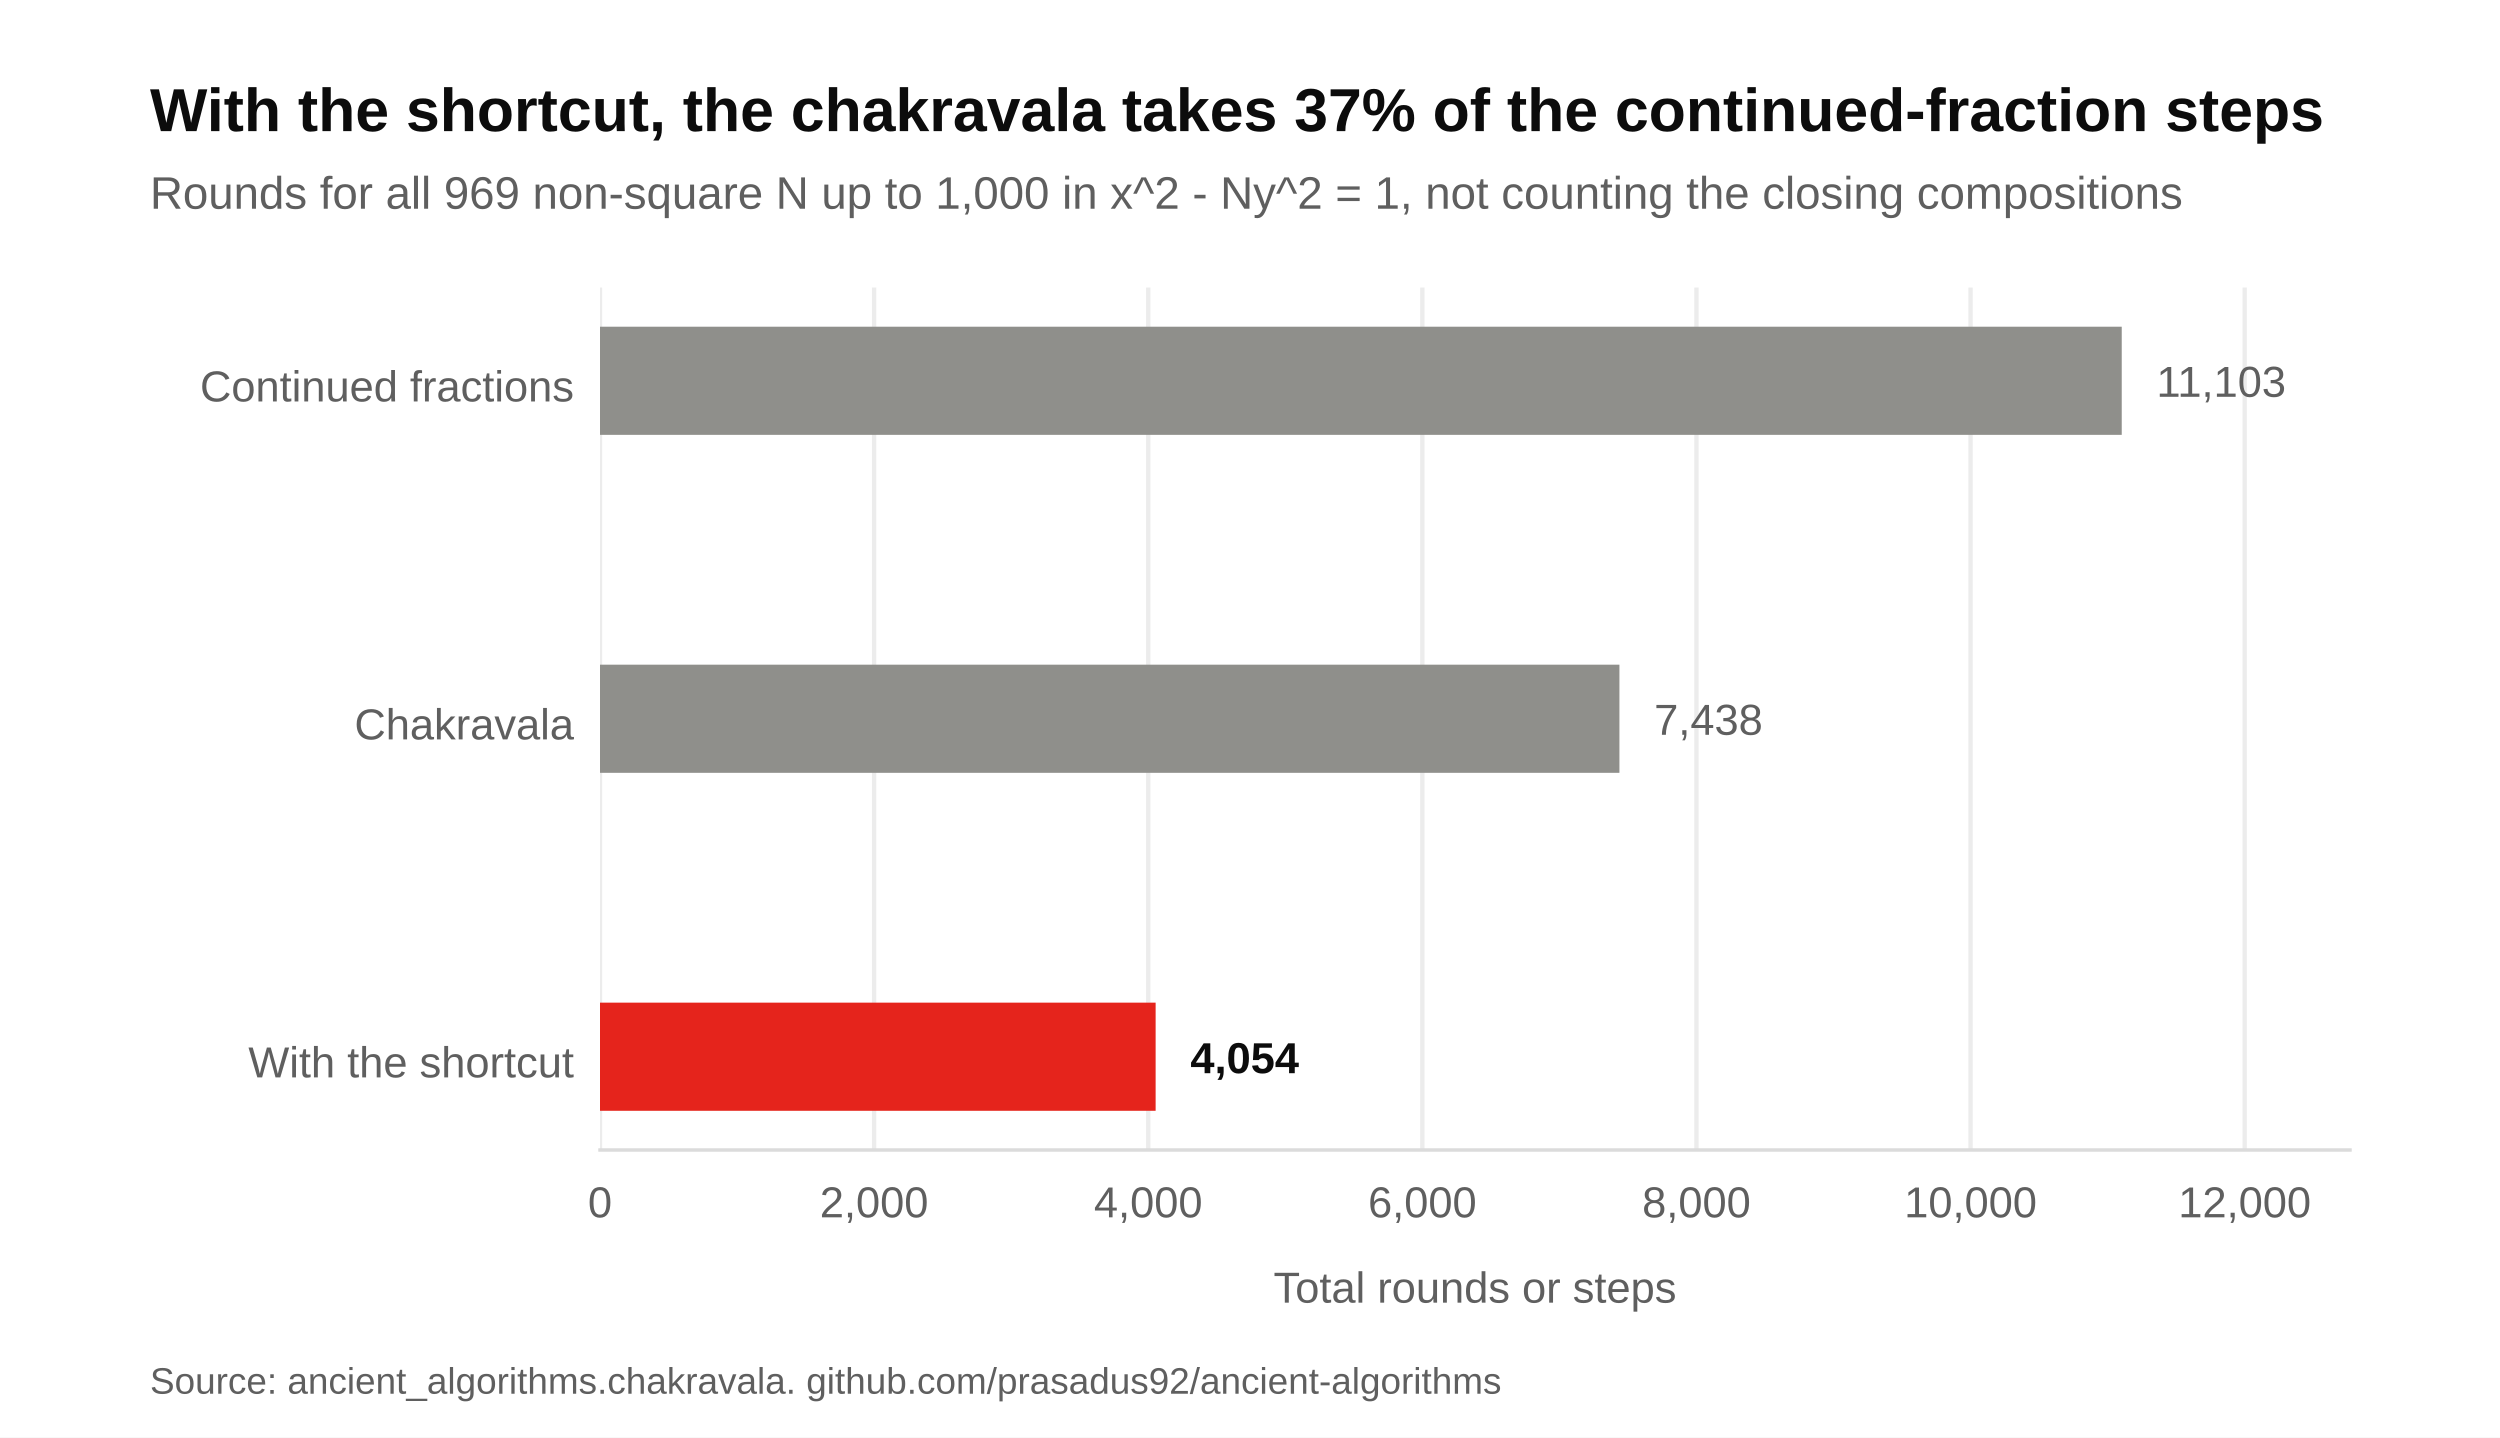
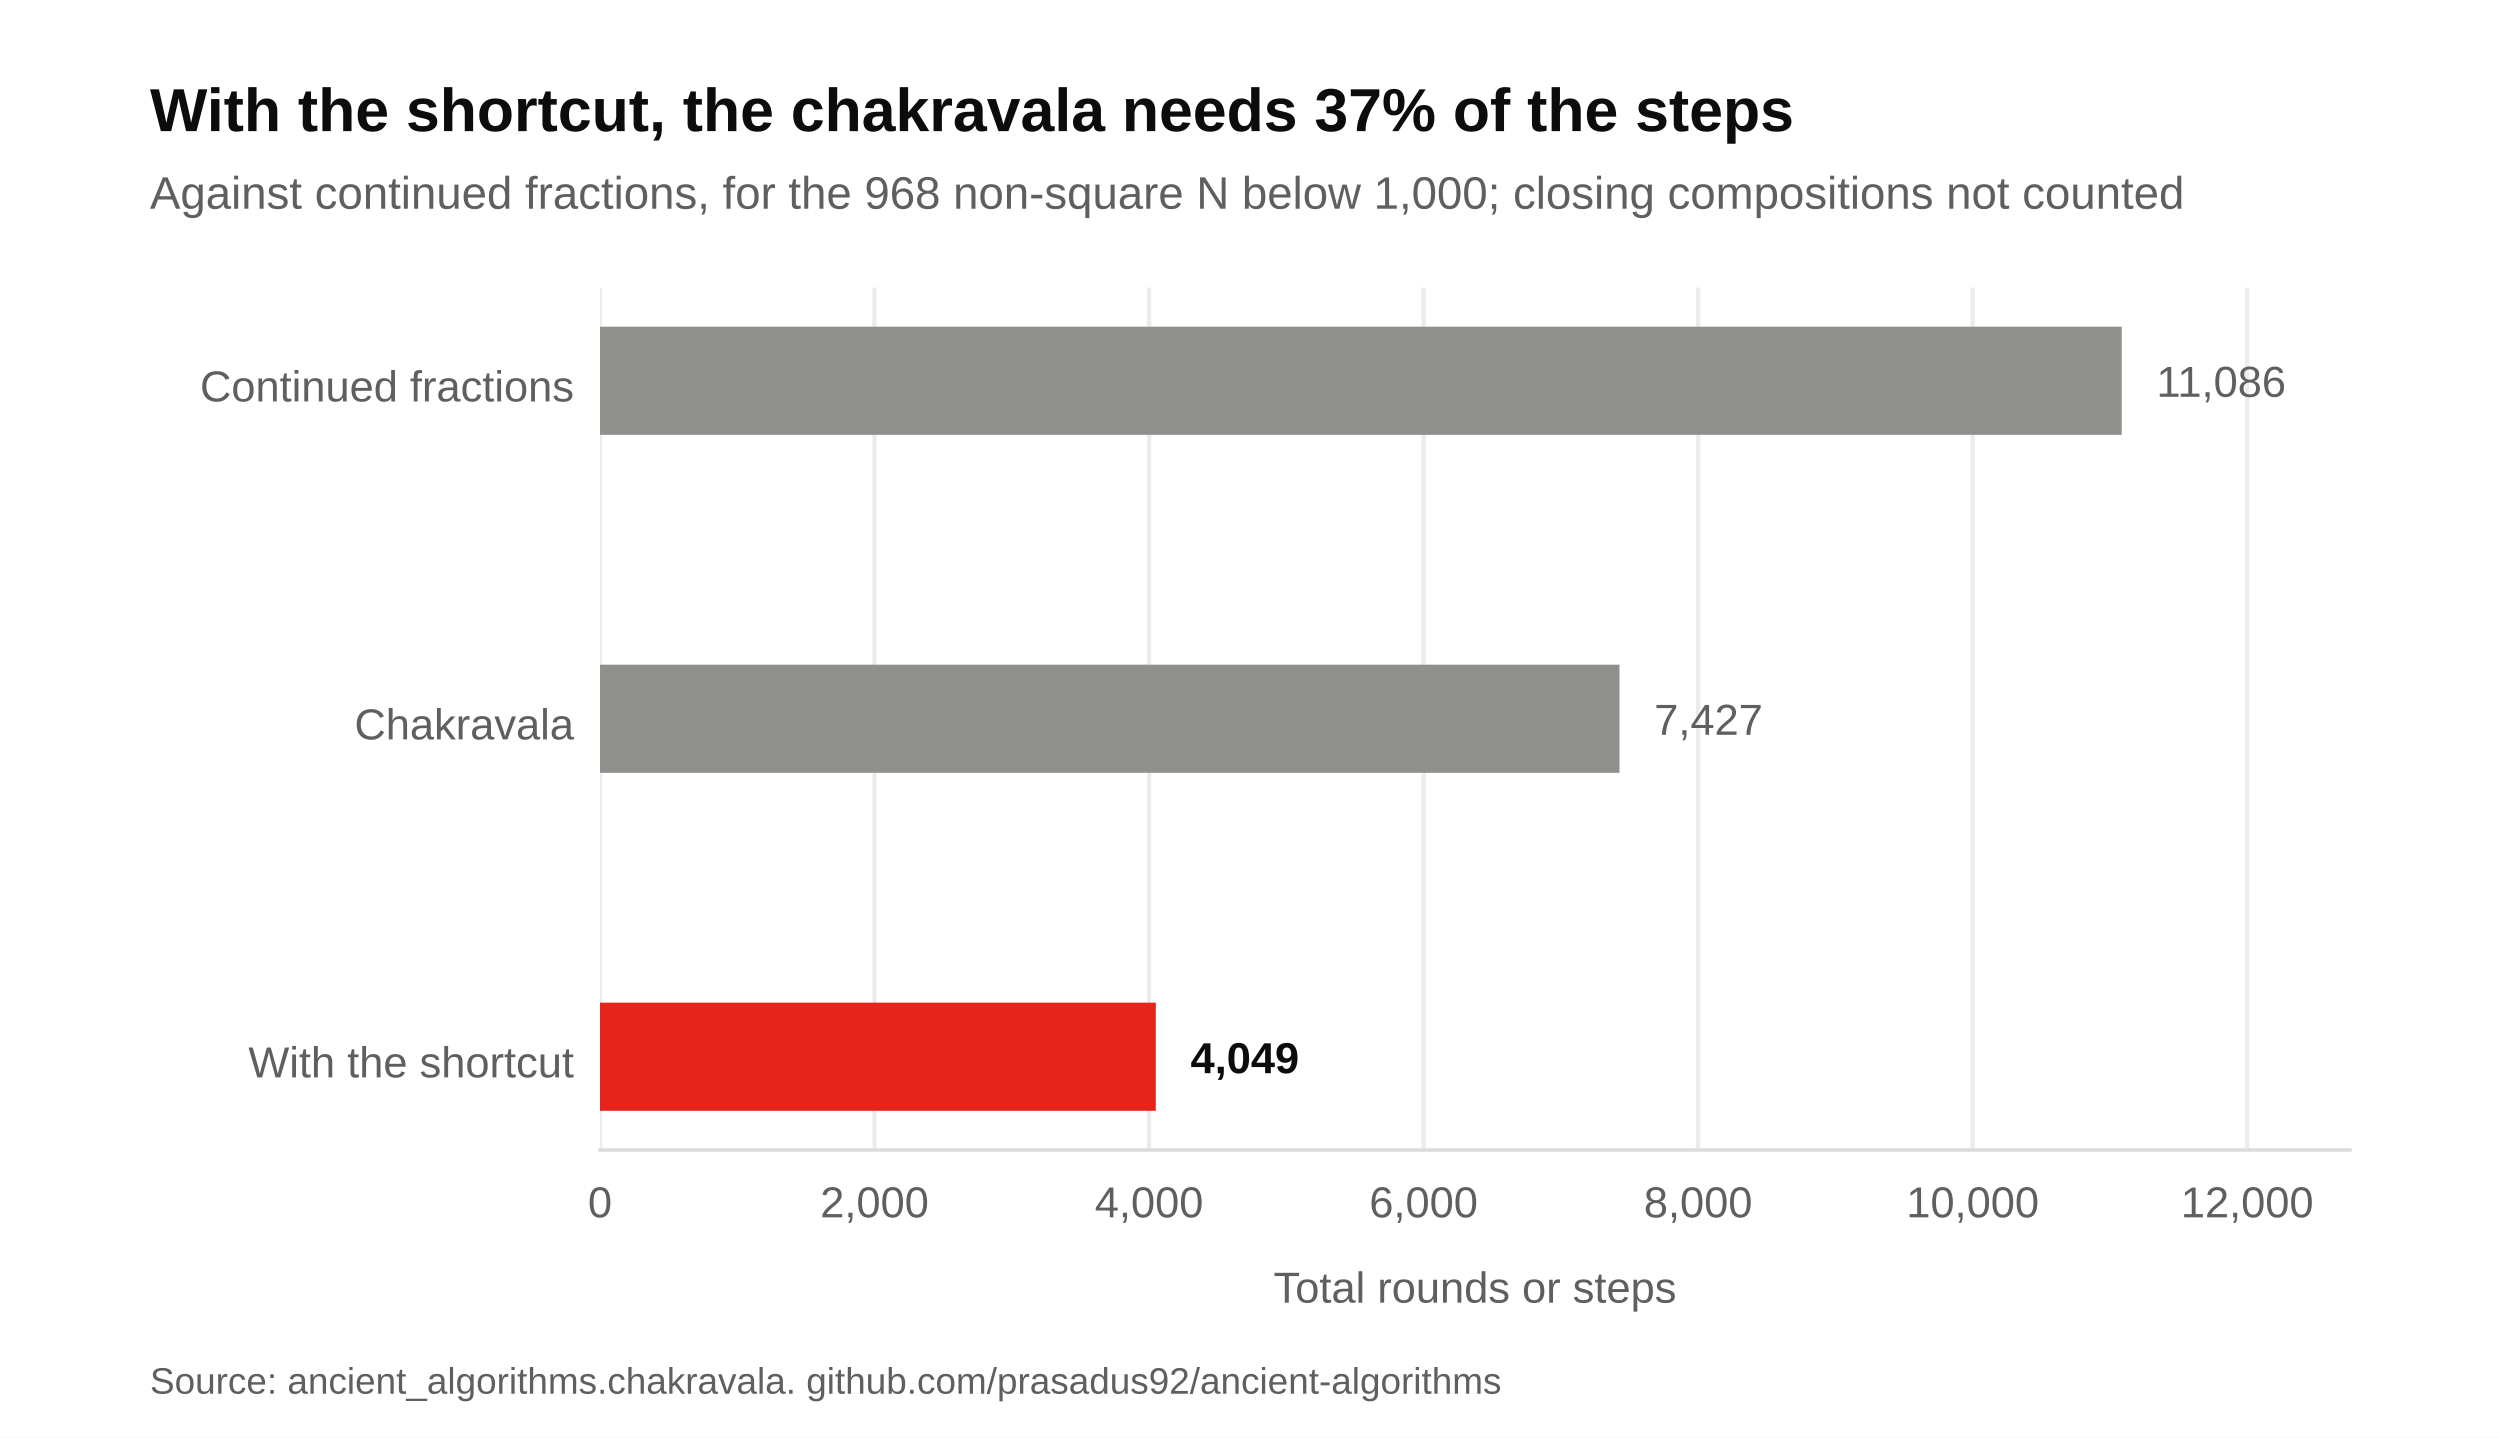
<svg xmlns="http://www.w3.org/2000/svg" width="576pt" height="331.2pt" viewBox="0 0 576 331.2" version="1.1">
  <defs>
    <style type="text/css">*{stroke-linejoin: round; stroke-linecap: butt}</style>
  </defs>
  <g id="figure_1">
    <g id="patch_1">
      <path d="M 0 331.2  L 576 331.2  L 576 0  L 0 0  z " style="fill: #ffffff" />
    </g>
    <g id="axes_1">
      <g id="patch_2">
        <path d="M 138.24 264.96  L 541.44 264.96  L 541.44 66.24  L 138.24 66.24  z " style="fill: #ffffff" />
      </g>
      <g id="matplotlib.axis_1">
        <g id="xtick_1">
          <g id="line2d_1">
            <path d="M 138.24 264.96  L 138.24 66.24  " clip-path="url(#p96d384b8d4)" style="fill: none; stroke: #ececec; stroke-linecap: square" />
          </g>
          <g id="line2d_2" />
          <g id="text_1">
            <text style="font-size: 10px; font-family: 'General Sans', system-ui, -apple-system, 'Helvetica Neue', Arial, sans-serif; text-anchor: middle; fill: #5f5f5f" x="138.24" y="280.48" transform="rotate(-0 138.24 280.48)">0</text>
          </g>
        </g>
        <g id="xtick_2">
          <g id="line2d_3">
-             <path d="M 201.396 264.96  L 201.396 66.24  " clip-path="url(#p96d384b8d4)" style="fill: none; stroke: #ececec; stroke-linecap: square" />
+             <path d="M 201.493 264.96  L 201.493 66.24  " clip-path="url(#p96d384b8d4)" style="fill: none; stroke: #ececec; stroke-linecap: square" />
          </g>
          <g id="line2d_4" />
          <g id="text_2">
-             <text style="font-size: 10px; font-family: 'General Sans', system-ui, -apple-system, 'Helvetica Neue', Arial, sans-serif; text-anchor: middle; fill: #5f5f5f" x="201.396" y="280.48" transform="rotate(-0 201.3957 280.48)">2,000</text>
+             <text style="font-size: 10px; font-family: 'General Sans', system-ui, -apple-system, 'Helvetica Neue', Arial, sans-serif; text-anchor: middle; fill: #5f5f5f" x="201.493" y="280.48" transform="rotate(-0 201.4925 280.48)">2,000</text>
          </g>
        </g>
        <g id="xtick_3">
          <g id="line2d_5">
-             <path d="M 264.551 264.96  L 264.551 66.24  " clip-path="url(#p96d384b8d4)" style="fill: none; stroke: #ececec; stroke-linecap: square" />
+             <path d="M 264.745 264.96  L 264.745 66.24  " clip-path="url(#p96d384b8d4)" style="fill: none; stroke: #ececec; stroke-linecap: square" />
          </g>
          <g id="line2d_6" />
          <g id="text_3">
-             <text style="font-size: 10px; font-family: 'General Sans', system-ui, -apple-system, 'Helvetica Neue', Arial, sans-serif; text-anchor: middle; fill: #5f5f5f" x="264.551" y="280.48" transform="rotate(-0 264.5513 280.48)">4,000</text>
+             <text style="font-size: 10px; font-family: 'General Sans', system-ui, -apple-system, 'Helvetica Neue', Arial, sans-serif; text-anchor: middle; fill: #5f5f5f" x="264.745" y="280.48" transform="rotate(-0 264.745 280.48)">4,000</text>
          </g>
        </g>
        <g id="xtick_4">
          <g id="line2d_7">
-             <path d="M 327.707 264.96  L 327.707 66.24  " clip-path="url(#p96d384b8d4)" style="fill: none; stroke: #ececec; stroke-linecap: square" />
+             <path d="M 327.998 264.96  L 327.998 66.24  " clip-path="url(#p96d384b8d4)" style="fill: none; stroke: #ececec; stroke-linecap: square" />
          </g>
          <g id="line2d_8" />
          <g id="text_4">
-             <text style="font-size: 10px; font-family: 'General Sans', system-ui, -apple-system, 'Helvetica Neue', Arial, sans-serif; text-anchor: middle; fill: #5f5f5f" x="327.707" y="280.48" transform="rotate(-0 327.707 280.48)">6,000</text>
+             <text style="font-size: 10px; font-family: 'General Sans', system-ui, -apple-system, 'Helvetica Neue', Arial, sans-serif; text-anchor: middle; fill: #5f5f5f" x="327.998" y="280.48" transform="rotate(-0 327.9975 280.48)">6,000</text>
          </g>
        </g>
        <g id="xtick_5">
          <g id="line2d_9">
-             <path d="M 390.863 264.96  L 390.863 66.24  " clip-path="url(#p96d384b8d4)" style="fill: none; stroke: #ececec; stroke-linecap: square" />
+             <path d="M 391.25 264.96  L 391.25 66.24  " clip-path="url(#p96d384b8d4)" style="fill: none; stroke: #ececec; stroke-linecap: square" />
          </g>
          <g id="line2d_10" />
          <g id="text_5">
-             <text style="font-size: 10px; font-family: 'General Sans', system-ui, -apple-system, 'Helvetica Neue', Arial, sans-serif; text-anchor: middle; fill: #5f5f5f" x="390.863" y="280.48" transform="rotate(-0 390.8627 280.48)">8,000</text>
+             <text style="font-size: 10px; font-family: 'General Sans', system-ui, -apple-system, 'Helvetica Neue', Arial, sans-serif; text-anchor: middle; fill: #5f5f5f" x="391.25" y="280.48" transform="rotate(-0 391.2501 280.48)">8,000</text>
          </g>
        </g>
        <g id="xtick_6">
          <g id="line2d_11">
-             <path d="M 454.018 264.96  L 454.018 66.24  " clip-path="url(#p96d384b8d4)" style="fill: none; stroke: #ececec; stroke-linecap: square" />
+             <path d="M 454.503 264.96  L 454.503 66.24  " clip-path="url(#p96d384b8d4)" style="fill: none; stroke: #ececec; stroke-linecap: square" />
          </g>
          <g id="line2d_12" />
          <g id="text_6">
-             <text style="font-size: 10px; font-family: 'General Sans', system-ui, -apple-system, 'Helvetica Neue', Arial, sans-serif; text-anchor: middle; fill: #5f5f5f" x="454.018" y="280.48" transform="rotate(-0 454.0183 280.48)">10,000</text>
+             <text style="font-size: 10px; font-family: 'General Sans', system-ui, -apple-system, 'Helvetica Neue', Arial, sans-serif; text-anchor: middle; fill: #5f5f5f" x="454.503" y="280.48" transform="rotate(-0 454.5026 280.48)">10,000</text>
          </g>
        </g>
        <g id="xtick_7">
          <g id="line2d_13">
-             <path d="M 517.174 264.96  L 517.174 66.24  " clip-path="url(#p96d384b8d4)" style="fill: none; stroke: #ececec; stroke-linecap: square" />
+             <path d="M 517.755 264.96  L 517.755 66.24  " clip-path="url(#p96d384b8d4)" style="fill: none; stroke: #ececec; stroke-linecap: square" />
          </g>
          <g id="line2d_14" />
          <g id="text_7">
-             <text style="font-size: 10px; font-family: 'General Sans', system-ui, -apple-system, 'Helvetica Neue', Arial, sans-serif; text-anchor: middle; fill: #5f5f5f" x="517.174" y="280.48" transform="rotate(-0 517.174 280.48)">12,000</text>
+             <text style="font-size: 10px; font-family: 'General Sans', system-ui, -apple-system, 'Helvetica Neue', Arial, sans-serif; text-anchor: middle; fill: #5f5f5f" x="517.755" y="280.48" transform="rotate(-0 517.7551 280.48)">12,000</text>
          </g>
        </g>
        <g id="text_8">
          <text style="font-size: 10px; font-family: 'General Sans', system-ui, -apple-system, 'Helvetica Neue', Arial, sans-serif; text-anchor: middle; fill: #5f5f5f" x="339.84" y="300.13" transform="rotate(-0 339.84 300.13)">Total rounds or steps</text>
        </g>
      </g>
      <g id="matplotlib.axis_2">
        <g id="ytick_1">
          <g id="line2d_15" />
          <g id="text_9">
            <text style="font-size: 10px; font-family: 'General Sans', system-ui, -apple-system, 'Helvetica Neue', Arial, sans-serif; text-anchor: end; fill: #5f5f5f" x="132.24" y="92.492" transform="rotate(-0 132.24 92.49166)">Continued fractions</text>
          </g>
        </g>
        <g id="ytick_2">
          <g id="line2d_16" />
          <g id="text_10">
            <text style="font-size: 10px; font-family: 'General Sans', system-ui, -apple-system, 'Helvetica Neue', Arial, sans-serif; text-anchor: end; fill: #5f5f5f" x="132.24" y="170.36" transform="rotate(-0 132.24 170.36)">Chakravala</text>
          </g>
        </g>
        <g id="ytick_3">
          <g id="line2d_17" />
          <g id="text_11">
            <text style="font-size: 10px; font-family: 'General Sans', system-ui, -apple-system, 'Helvetica Neue', Arial, sans-serif; text-anchor: end; fill: #5f5f5f" x="132.24" y="248.228" transform="rotate(-0 132.24 248.2283)">With the shortcut</text>
          </g>
        </g>
      </g>
      <g id="patch_3">
        <path d="M 138.24 264.96  L 541.44 264.96  " style="fill: none; stroke: #dbdbdb; stroke-width: 0.8; stroke-linejoin: miter; stroke-linecap: square" />
      </g>
      <g id="patch_4">
        <path d="M 138.24 75.273  L 488.849 75.273  L 488.849 100.191  L 138.24 100.191  z " clip-path="url(#p96d384b8d4)" style="fill: #8f8f8b" />
      </g>
      <g id="patch_5">
-         <path d="M 138.24 153.141  L 373.116 153.141  L 373.116 178.059  L 138.24 178.059  z " clip-path="url(#p96d384b8d4)" style="fill: #8f8f8b" />
+         <path d="M 138.24 153.141  L 373.128 153.141  L 373.128 178.059  L 138.24 178.059  z " clip-path="url(#p96d384b8d4)" style="fill: #8f8f8b" />
      </g>
      <g id="patch_6">
-         <path d="M 138.24 231.009  L 266.257 231.009  L 266.257 255.927  L 138.24 255.927  z " clip-path="url(#p96d384b8d4)" style="fill: #e5241c" />
+         <path d="M 138.24 231.009  L 266.295 231.009  L 266.295 255.927  L 138.24 255.927  z " clip-path="url(#p96d384b8d4)" style="fill: #e5241c" />
      </g>
      <g id="text_12">
-         <text style="font-size: 10px; font-family: 'General Sans', system-ui, -apple-system, 'Helvetica Neue', Arial, sans-serif; text-anchor: start; fill: #5f5f5f" x="496.849" y="91.427" transform="rotate(-0 496.8487 91.42666)">11,103</text>
+         <text style="font-size: 10px; font-family: 'General Sans', system-ui, -apple-system, 'Helvetica Neue', Arial, sans-serif; text-anchor: start; fill: #5f5f5f" x="496.849" y="91.427" transform="rotate(-0 496.8487 91.42666)">11,086</text>
      </g>
      <g id="text_13">
-         <text style="font-size: 10px; font-family: 'General Sans', system-ui, -apple-system, 'Helvetica Neue', Arial, sans-serif; text-anchor: start; fill: #5f5f5f" x="381.116" y="169.295" transform="rotate(-0 381.1159 169.295)">7,438</text>
+         <text style="font-size: 10px; font-family: 'General Sans', system-ui, -apple-system, 'Helvetica Neue', Arial, sans-serif; text-anchor: start; fill: #5f5f5f" x="381.128" y="169.295" transform="rotate(-0 381.1282 169.295)">7,427</text>
      </g>
      <g id="text_14">
-         <text style="font-weight: 700; font-size: 10px; font-family: 'General Sans', system-ui, -apple-system, 'Helvetica Neue', Arial, sans-serif; text-anchor: start; fill: #0c0c0c" x="274.257" y="247.258" transform="rotate(-0 274.2565 247.2583)">4,054</text>
+         <text style="font-weight: 700; font-size: 10px; font-family: 'General Sans', system-ui, -apple-system, 'Helvetica Neue', Arial, sans-serif; text-anchor: start; fill: #0c0c0c" x="274.295" y="247.258" transform="rotate(-0 274.2947 247.2583)">4,049</text>
      </g>
    </g>
    <g id="text_15">
-       <text style="font-weight: 700; font-size: 14px; font-family: 'General Sans', system-ui, -apple-system, 'Helvetica Neue', Arial, sans-serif; text-anchor: start; fill: #0c0c0c" x="34.56" y="30.21" transform="rotate(-0 34.56 30.21)">With the shortcut, the chakravala takes 37% of the continued-fraction steps</text>
+       <text style="font-weight: 700; font-size: 14px; font-family: 'General Sans', system-ui, -apple-system, 'Helvetica Neue', Arial, sans-serif; text-anchor: start; fill: #0c0c0c" x="34.56" y="30.21" transform="rotate(-0 34.56 30.21)">With the shortcut, the chakravala needs 37% of the steps</text>
    </g>
    <g id="text_16">
-       <text style="font-size: 10.5px; font-family: 'General Sans', system-ui, -apple-system, 'Helvetica Neue', Arial, sans-serif; text-anchor: start; fill: #5f5f5f" x="34.56" y="48.084" transform="rotate(-0 34.56 48.084)">Rounds for all 969 non-square N up to 1,000 in x^2 - Ny^2 = 1, not counting the closing compositions</text>
+       <text style="font-size: 10.5px; font-family: 'General Sans', system-ui, -apple-system, 'Helvetica Neue', Arial, sans-serif; text-anchor: start; fill: #5f5f5f" x="34.56" y="48.084" transform="rotate(-0 34.56 48.084)">Against continued fractions, for the 968 non-square N below 1,000; closing compositions not counted</text>
    </g>
    <g id="text_17">
      <text style="font-size: 8.5px; font-family: 'General Sans', system-ui, -apple-system, 'Helvetica Neue', Arial, sans-serif; text-anchor: start; fill: #5f5f5f" x="34.56" y="321.11" transform="rotate(-0 34.56 321.1095)">Source: ancient_algorithms.chakravala. github.com/prasadus92/ancient-algorithms</text>
    </g>
  </g>
  <defs>
    <clipPath id="p96d384b8d4">
      <rect x="138.24" y="66.24" width="403.2" height="198.72" />
    </clipPath>
  </defs>
</svg>
